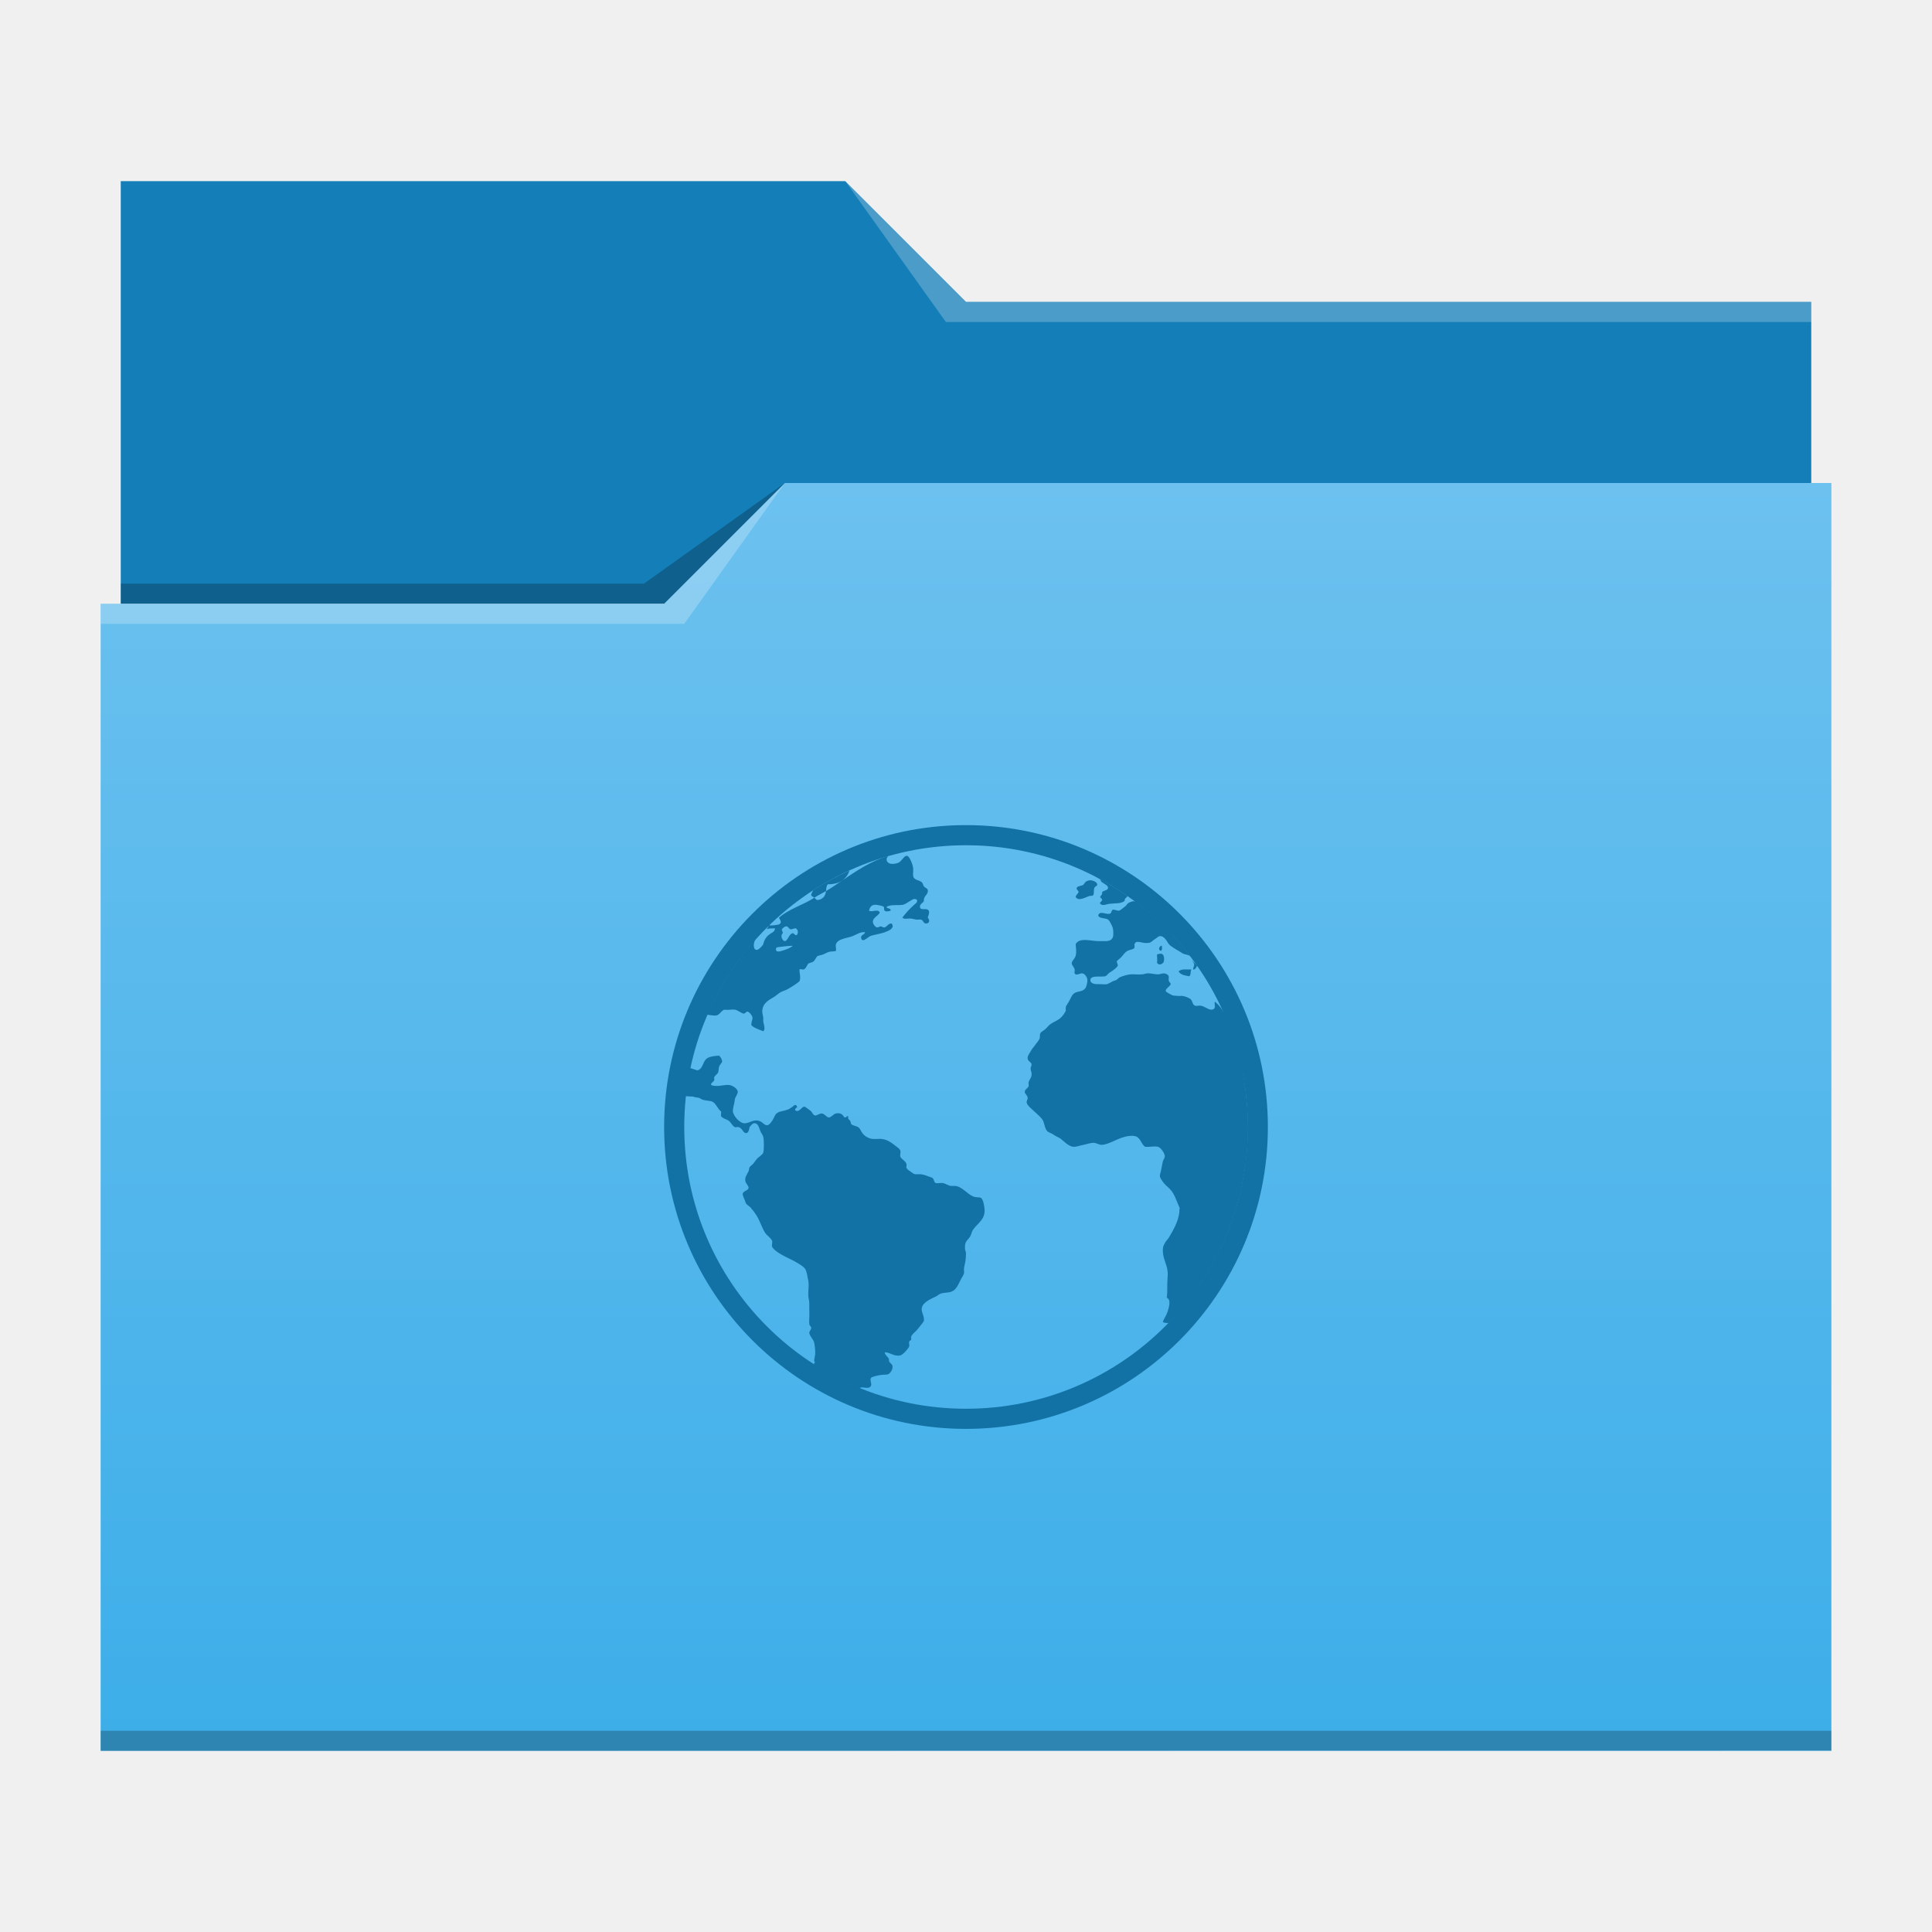
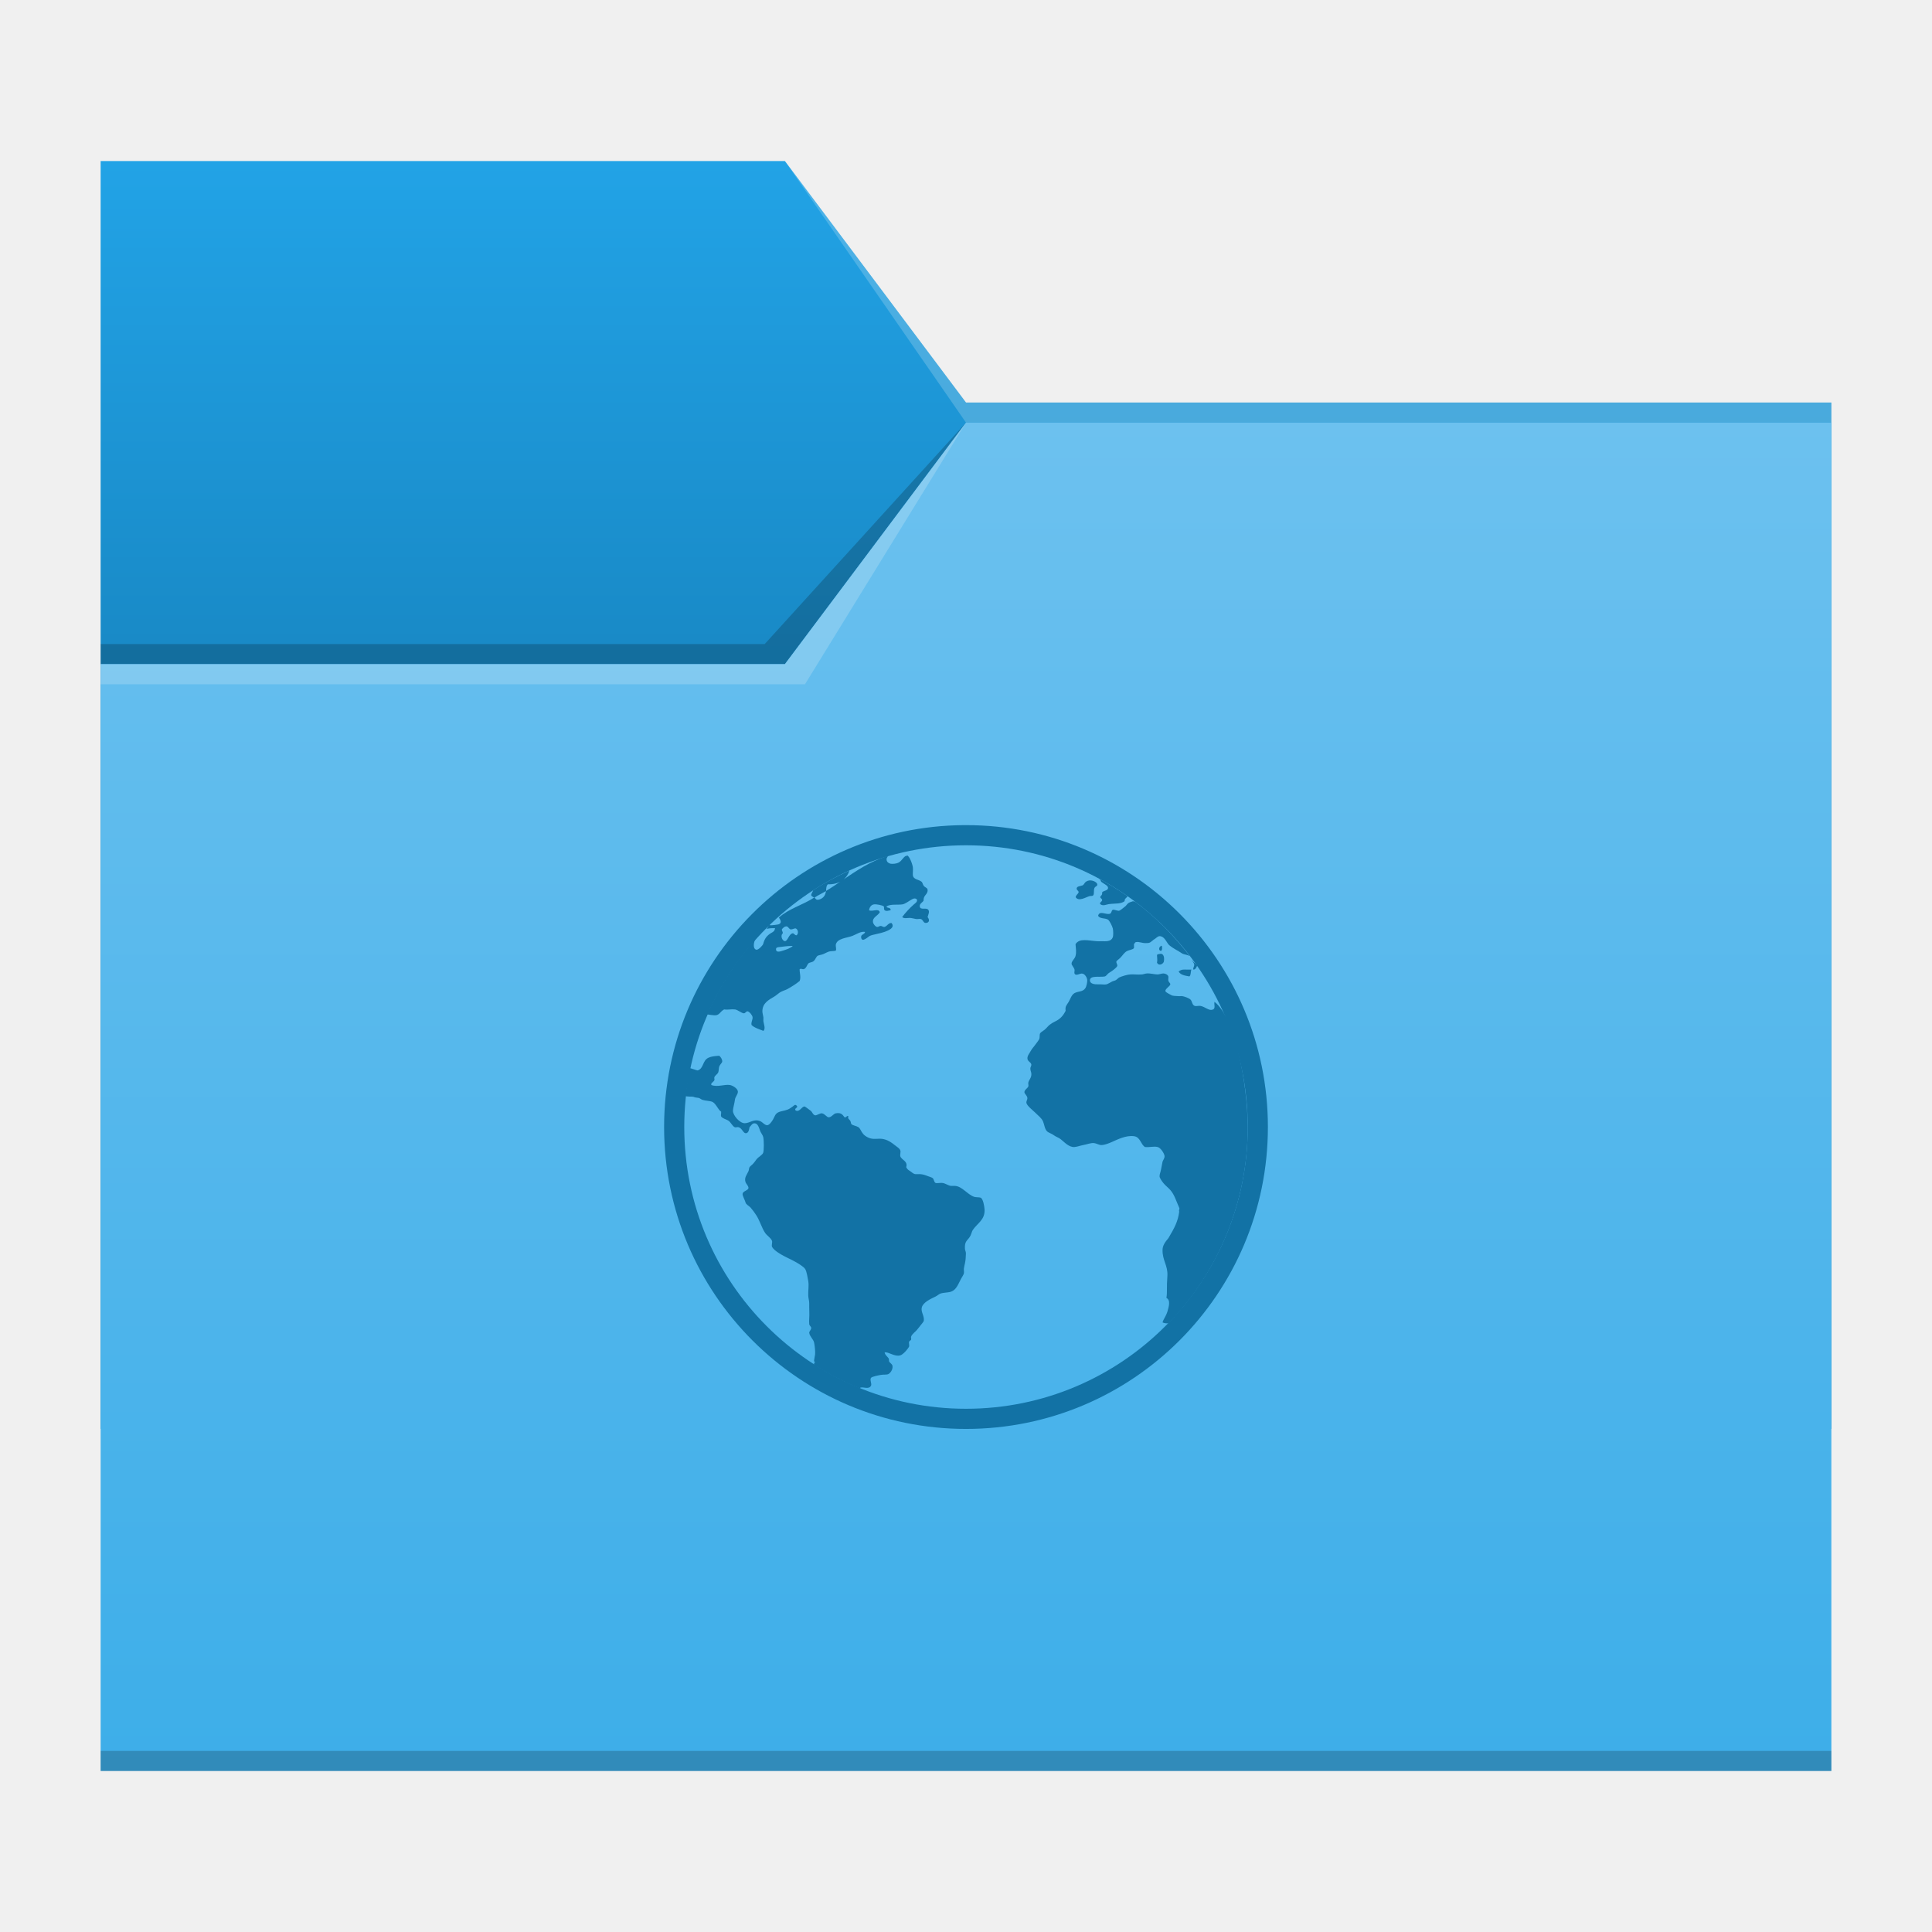
- <svg xmlns="http://www.w3.org/2000/svg" id="svg15" version="1.1" viewBox="0 0 96 96">
-   <defs id="defs5455">
-     <linearGradient id="linearGradient4178" x2="0" y1="541.798" y2="499.784" gradientTransform="matrix(1.5,0,0,1.499512,-576.857,-725.4321)" gradientUnits="userSpaceOnUse">
-       <stop id="stop4174-6-7" stop-color="#3daee9" offset="0" />
-       <stop id="stop4176-6-5" stop-color="#6cc1ef" offset="1" />
+ <svg xmlns="http://www.w3.org/2000/svg" xmlns:xlink="http://www.w3.org/1999/xlink" width="96" height="96" viewBox="0 0 25.4 25.4" version="1.1" id="svg5">
+   <defs id="defs2">
+     <linearGradient id="linearGradient4652">
+       <stop style="stop-color:#147eb8;stop-opacity:1;" offset="0" id="stop4648" />
+       <stop style="stop-color:#22a3e6;stop-opacity:1" offset="1" id="stop4650" />
    </linearGradient>
+     <linearGradient id="linearGradient3734">
+       <stop style="stop-color:#3daee9;stop-opacity:1;" offset="0" id="stop3730" />
+       <stop style="stop-color:#6cc1ef;stop-opacity:1" offset="1" id="stop3732" />
+     </linearGradient>
+     <linearGradient xlink:href="#linearGradient3734" id="linearGradient3736" x1="15.081" y1="23.283" x2="15.081" y2="5.556" gradientUnits="userSpaceOnUse" />
+     <linearGradient xlink:href="#linearGradient4652" id="linearGradient4654" x1="7.144" y1="11.509" x2="7.144" y2="2.117" gradientUnits="userSpaceOnUse" />
  </defs>
-   <g id="layer1" transform="translate(-384.5714,-483.798)">
-     <path id="rect4180" transform="translate(384.5714,483.798)" d="m6 9-1.17e-5 21h84l1.2e-5 -15h-42l-6-6z" fill="#147eb8" stroke-width="1.5" />
-     <path id="rect4113" transform="translate(384.5714,483.798)" d="M 39,24 33,30 H 5 V 87 H 91 V 24 Z" fill="url(#linearGradient4178)" stroke-width="1.5" />
-     <g fill-opacity=".235" stroke-width="1.5">
-       <path id="path4224-1" d="m389.571 513.798v1h29l5-7-6 6z" fill="#fff" fill-rule="evenodd" />
-       <path id="path4228-0" d="m390.571 512.798v1h27l6-6-7 5z" fill-rule="evenodd" />
-       <path id="path4151-2" transform="translate(384.5714,483.798)" d="m5 86v1l86-0.016v-0.984z" />
-       <path id="path4196" transform="translate(384.5714,483.798)" d="M 42,9 47,16 90,16 V 15 H 48 Z" fill="#fff" fill-rule="evenodd" />
-     </g>
-     <path id="path1031" transform="translate(384.5714,483.798)" d="M 47.887,41 A 15,15 0 0 0 33,56 15,15 0 0 0 48,71 15,15 0 0 0 63,56 15,15 0 0 0 48,41 15,15 0 0 0 47.887,41 Z M 48,42 A 14,14 0 0 1 62,56 14,14 0 0 1 48,70 14,14 0 0 1 34,56 14,14 0 0 1 48,42 Z" fill="#1272a5" stroke-width="2.121" />
-     <path id="path989" d="m429.65 526.326c-0.159-0.034-0.248 0.253-0.438 0.341-0.102 0.048-0.285 0.069-0.389 0.049-0.068-0.014-0.186-0.065-0.195-0.195-7e-3 -0.075 0.017-0.102 0.049-0.146 4e-3 -7e-3 1e-3 -0.021 0-0.033-0.843 0.244-1.561 0.738-2.284 1.226-0.257 0.173-0.509 0.35-0.776 0.508-7e-3 0.073-0.029 0.134-0.055 0.198-0.059 0.144-0.245 0.255-0.389 0.243-0.049-3e-3 -0.08-0.07-0.137-0.113-0.568 0.374-1.251 0.543-1.761 0.998 0.079 0.118 0.162 0.262 0 0.332-0.028 0.014-0.37 0.063-0.438 0.049-0.014-1e-3 -0.021-0.018-0.03-0.03-0.066 0.064-0.087 0.16-0.152 0.225 0.074-0.044 0.262-0.054 0.377-0.049 0.04 0 0.034-0.017 0.049 0-0.02 0.15-0.079 0.173-0.195 0.243-0.201 0.122-0.324 0.275-0.389 0.535-0.02 0.076-0.244 0.312-0.341 0.292-0.206-0.044-0.121-0.427-0.039-0.535-1.004 1.114-1.815 2.397-2.412 3.75 0.1 0.024 0.27 0.038 0.359 0.046 0.26 0.02 0.271-0.179 0.487-0.292 0.221 0.031 0.334-0.023 0.535 0 0.136 0.014 0.33 0.186 0.438 0.195 0.091 3e-3 0.11-0.112 0.195-0.097 0.085 0.014 0.229 0.19 0.243 0.292 0.014 0.127-0.086 0.248-0.049 0.389 0.133 0.136 0.394 0.213 0.584 0.292 0.125-0.102 0.02-0.339 0-0.487-3e-3 -0.065 7e-3 -0.135 0-0.195-0.014-0.102-0.049-0.204-0.049-0.292 0-0.405 0.312-0.571 0.584-0.73 0.116-0.068 0.239-0.192 0.341-0.243 0.144-0.071 0.222-0.078 0.341-0.146 0.215-0.122 0.417-0.251 0.584-0.389 0.076-0.184-7e-3 -0.403 0-0.584 0.076-0.048 0.113 7e-3 0.195 0 0.13-0.028 0.17-0.218 0.243-0.292 0.043-0.043 0.192-0.055 0.243-0.097 0.13-0.102 0.13-0.247 0.243-0.292 0.04-0.014 0.132-0.032 0.195-0.049 0.085-0.022 0.205-0.098 0.341-0.146 0.088-0.031 0.307-0.015 0.341-0.049 0.043-0.043-0.011-0.227 0-0.292 0.068-0.32 0.541-0.33 0.827-0.438 0.198-0.076 0.412-0.237 0.633-0.195-0.043 0.153-0.232 0.108-0.195 0.292 0.048 0.258 0.347-0.061 0.438-0.097 0.173-0.074 0.503-0.113 0.73-0.195 0.198-0.071 0.528-0.209 0.341-0.438-0.156-0.011-0.205 0.138-0.341 0.195-0.093 0.014-0.115-0.043-0.195-0.049-0.076-3e-3 -0.118 0.063-0.195 0.049-0.076-0.014-0.183-0.153-0.195-0.243-0.031-0.238 0.244-0.311 0.341-0.487-0.065-0.215-0.354-0.013-0.535-0.097 0.02-0.127 0.093-0.267 0.243-0.292 0.122-0.02 0.413 0.038 0.487 0.097 0.043 0.037-0.016 0.135 0.049 0.195 0.074 0.065 0.196 0.014 0.292 0 0.034-0.161-0.223-0.09-0.195-0.195 0.193-0.125 0.544-0.066 0.779-0.097 0.136-0.02 0.268-0.13 0.389-0.195 0.113-0.065 0.222-0.156 0.341-0.049 0.034 0.116-0.081 0.184-0.146 0.243-0.218 0.192-0.414 0.409-0.584 0.633 0.105 0.102 0.262 0.029 0.438 0.049 0.068 7e-3 0.173 0.037 0.243 0.049 0.085 0.014 0.175-0.014 0.243 0 0.119 0.028 0.124 0.195 0.243 0.195 0.193 0 0.208-0.162 0.097-0.292 0.034-0.133 0.097-0.247 0.049-0.341-0.088-0.176-0.421 0.029-0.438-0.195-0.011-0.142 0.144-0.184 0.195-0.292-0.022-0.272 0.223-0.289 0.195-0.535-0.014-0.102-0.124-0.099-0.195-0.195-0.037-0.051-0.055-0.158-0.097-0.195-0.147-0.125-0.421-0.103-0.438-0.341-7e-3 -0.142 0.02-0.236 0-0.389-0.02-0.144-0.167-0.556-0.292-0.584zm-4.614 2.077c0.187-0.123 0.388-0.214 0.581-0.329 0.013-0.124 9e-3 -0.259 0.091-0.338 0.266 6e-3 0.501-0.053 0.684-0.17 0.184-0.117 0.317-0.29 0.386-0.511-0.627 0.285-1.228 0.603-1.801 0.973-0.019 0.07-0.097 0.162-0.097 0.243 0 0.053 0.089 0.082 0.155 0.131zm14.016-1.025c0.021 0.011 0.043 0.022 0.064 0.033-7e-3 -4e-3 -0.016-0.011-0.024-0.015-0.013-6e-3 -0.027-0.011-0.04-0.018zm0.064 0.033c0.041 0.026 0.079 0.059 0.122 0.082 0.039 0.052 0.028 0.108 0.097 0.146 0.051 0.028 0.098 0.072 0.146 0.097 0.082 0.045 0.163 0.115 0.146 0.195-0.022 0.116-0.213 0.11-0.292 0.195 0.011 0.164-0.055 0.133-0.097 0.243 0.025 0.071 0.086 0.061 0.097 0.146-0.014 0.091-0.131 0.101-0.097 0.195 0.153 0.119 0.294 0.02 0.438 0 0.317-0.04 0.583 6e-3 0.779-0.146-0.021-0.121 0.095-0.156 0.146-0.243-0.475-0.334-0.971-0.637-1.484-0.909zm-0.414 0.131c-0.052 9e-3 -0.1 0.022-0.146 0.049-0.108 0.065-0.113 0.164-0.195 0.195-0.116 0.043-0.275 0.042-0.292 0.146-0.014 0.088 0.1 0.115 0.097 0.195-0.043 0.105-0.123 0.116-0.146 0.243 0.144 0.235 0.503 3e-3 0.681-0.049 0.079-0.023 0.152 0.013 0.195-0.049 0.048-0.076 0.013-0.233 0.049-0.341 0.04-0.119 0.16-0.09 0.146-0.195-0.011-0.105-0.214-0.212-0.389-0.195zm2.157 1.037c-0.066 0.025-0.164 0.053-0.21 0.082-0.079 0.054-0.104 0.135-0.195 0.195-0.065 0.045-0.224 0.195-0.292 0.195-0.082 0-0.233-0.068-0.292-0.049-0.085 0.025-0.05 0.161-0.146 0.195-0.187 0.068-0.519-0.183-0.584 0.097 0.079 0.161 0.345 0.107 0.487 0.195 0.088 0.057 0.221 0.342 0.243 0.438 0.022 0.079 0.034 0.353 0 0.438-0.088 0.226-0.324 0.2-0.584 0.195-0.071 0-0.13 6e-3 -0.195 0-0.439-0.028-0.872-0.168-1.071 0.146 0.014 0.241 0.054 0.375 0 0.584-0.04 0.153-0.203 0.256-0.195 0.389 3e-3 0.068 0.129 0.199 0.146 0.292 0.011 0.051-0.023 0.15 0 0.195 0.074 0.139 0.259-0.022 0.389 0 0.125 0.02 0.243 0.202 0.243 0.341 0 0.099-0.035 0.293-0.097 0.389-0.125 0.187-0.357 0.141-0.535 0.243-0.147 0.085-0.204 0.291-0.292 0.438-0.093 0.159-0.183 0.212-0.146 0.438-0.127 0.252-0.272 0.414-0.535 0.535-0.076 0.034-0.173 0.095-0.243 0.146-0.057 0.04-0.115 0.104-0.195 0.195-0.099 0.11-0.238 0.158-0.292 0.243-0.04 0.065-6e-3 0.204-0.049 0.292-0.062 0.119-0.164 0.222-0.243 0.341-0.037 0.057-0.107 0.121-0.146 0.195-0.091 0.164-0.212 0.294-0.195 0.438 0.014 0.139 0.186 0.17 0.195 0.292 7e-3 0.068-0.051 0.121-0.049 0.195 3e-3 0.108 0.04 0.158 0.049 0.243 0.02 0.209-0.107 0.294-0.146 0.438-0.02 0.068 0.017 0.141 0 0.195-0.034 0.105-0.192 0.167-0.195 0.292-3e-3 0.088 0.138 0.168 0.146 0.292 6e-3 0.085-0.066 0.164-0.049 0.243 0.031 0.153 0.319 0.368 0.438 0.487 0.161 0.161 0.319 0.268 0.389 0.438 0.059 0.144 0.084 0.379 0.195 0.487 0.082 0.079 0.236 0.113 0.341 0.195 0.099 0.076 0.236 0.113 0.341 0.195 0.173 0.136 0.407 0.409 0.681 0.389 0.144-0.011 0.277-0.069 0.438-0.097 0.167-0.028 0.365-0.114 0.535-0.097 0.13 0.014 0.253 0.106 0.389 0.097 0.142-7e-3 0.325-0.075 0.487-0.146 0.28-0.122 0.712-0.351 1.119-0.292 0.311 0.045 0.317 0.397 0.535 0.535 0.249 0.023 0.434-0.048 0.633 0 0.15 0.037 0.327 0.319 0.341 0.438 0.014 0.122-0.08 0.216-0.097 0.292-0.04 0.164-0.069 0.382-0.097 0.487-0.022 0.082-0.051 0.161-0.049 0.243 0 0.074 0.118 0.244 0.195 0.341 0.093 0.119 0.227 0.21 0.341 0.341 0.207 0.238 0.294 0.562 0.438 0.876 0.037 0.079-0.034 0.096 0 0.195-0.062 0.476-0.224 0.788-0.535 1.314-0.147 0.17-0.295 0.372-0.292 0.584-0.011 0.51 0.266 0.773 0.243 1.265-0.051 0.662 3e-3 0.766-0.049 1.119 0.224 0.113 0.114 0.446 0.049 0.681-0.096 0.28-0.19 0.349-0.243 0.535 0.105 0.045 0.197 0.051 0.307 0.043 2.519-2.612 3.926-6.099 3.927-9.727-5.3e-4 -2.199-0.658-5.498-1.649-6.239-8.8e-4 4e-3 -4e-3 4e-3 -6e-3 9e-3 -0.028 0.159 0.092 0.361-0.146 0.389-0.15 0.02-0.329-0.15-0.535-0.195-0.085-0.02-0.224 0.023-0.292 0-0.156-0.054-0.11-0.247-0.243-0.341-0.076-0.054-0.268-0.132-0.389-0.146-0.076-7e-3 -0.115 0.011-0.195 0-0.096-0.011-0.261-5.4e-4 -0.341-0.049-0.076-0.048-0.272-0.13-0.292-0.195-0.031-0.105 0.238-0.253 0.243-0.341 6e-3 -0.068-0.083-0.093-0.097-0.195-0.011-0.062 0.014-0.155 0-0.195-0.02-0.074-0.127-0.143-0.243-0.146-0.102 0-0.204 0.049-0.292 0.049-0.125 3e-3 -0.38-0.063-0.535-0.049-0.093 7e-3 -0.156 0.043-0.243 0.049-0.246 0.02-0.391-0.014-0.584 0-0.139 7e-3 -0.405 0.087-0.535 0.146-0.065 0.031-0.11 0.104-0.195 0.146-0.039 0.02-0.095 0.026-0.146 0.049-0.079 0.037-0.216 0.126-0.292 0.146-0.11 0.028-0.237-7e-3 -0.438 0-0.144 7e-3 -0.387-0.022-0.389-0.195-3e-3 -0.263 0.481-0.15 0.73-0.195 0.093-0.02 0.13-0.13 0.243-0.195 0.054-0.031 0.095-0.063 0.146-0.097 0.085-0.059 0.229-0.175 0.243-0.243 0.011-0.062-0.057-0.149-0.049-0.195 0.011-0.059 0.118-0.118 0.195-0.195 0.119-0.119 0.193-0.264 0.341-0.341 0.099-0.054 0.295-0.067 0.341-0.146 0.011-0.091-3e-3 -0.113 0-0.195 0.062-0.057 0.046-0.086 0.097-0.097 0.153-0.034 0.308 0.057 0.487 0.049 0.076-3e-3 0.161 6e-3 0.243-0.049 0.068-0.045 0.127-0.112 0.195-0.146 0.074-0.04 0.153-0.14 0.243-0.146 0.224-0.014 0.336 0.253 0.438 0.389 0.085 0.11 0.348 0.264 0.487 0.341 0.079 0.043 0.156 0.107 0.243 0.146 0.062 0.028 0.26 0.06 0.341 0.109-0.794-1.031-1.679-1.936-2.726-2.709zm-17.195 1.25c0.068 3e-3 0.115 0.14 0.195 0.146 0.076 6e-3 0.198-0.063 0.243-0.049 0.119 0.031 0.162 0.253 0.049 0.341-0.093 0.011-0.127-0.111-0.195-0.097-0.193 0.034-0.245 0.401-0.389 0.389-0.136-0.014-0.236-0.29-0.097-0.389 3e-3 -0.085-0.054-0.11-0.049-0.195 0.043-0.054 0.13-0.154 0.243-0.146zm0.146 0.973c0.048 0 0.095-0.02 0.146 0-0.13 0.11-0.309 0.173-0.535 0.243-0.108 0.034-0.272 0.07-0.292-0.049-0.023-0.147 0.098-0.132 0.195-0.146 0.125-0.014 0.342-0.046 0.487-0.049zm18.445 0c-0.093 0.031-0.139 0.218 0 0.243 0.065-0.04 0.066-0.124 0.049-0.243-0.037-0.039-0.02-0.011-0.049 0zm-0.049 0.389c-0.045 0.014-0.098-3e-3 -0.146 0.049 3e-3 0.159 0.031 0.251 0 0.389 0.091 0.175 0.295 0.07 0.341-0.049 0.054-0.294-0.059-0.426-0.195-0.389zm1.573 0.307c0.057 0.081 0.128 0.167 0.131 0.228 3e-3 0.091-0.063 0.158-0.049 0.243 0.098 0.016 0.149-0.084 0.195-0.195-0.075-0.108-0.199-0.171-0.277-0.277zm-0.356 0.471c-0.125-6e-3 -0.218 0.038-0.292 0.097 0.105 0.17 0.3 0.201 0.535 0.243 0.085-0.062 0.058-0.233 0.097-0.341-0.102 0-0.167 6e-3 -0.292 0zm-23.117 4.283c-0.235 0.014-0.399 0.036-0.535 0.097-0.306 0.139-0.227 0.536-0.535 0.633-0.031 9e-3 -0.36-0.125-0.399-0.114-0.079 0.38-0.163 0.991-0.21 1.379 0.05 0.051 0.356 0.02 0.415 0.049 0.071 0.037 0.153 0.029 0.243 0.049 0.074 0.014 0.124 0.075 0.195 0.097 0.15 0.051 0.368 0.044 0.487 0.097 0.181 0.079 0.282 0.396 0.438 0.487 7e-3 0.091-0.028 0.175 0 0.243 0.074 0.099 0.222 0.13 0.341 0.195 0.144 0.079 0.205 0.278 0.341 0.341 0.048 0.02 0.121-0.023 0.195 0 0.187 0.057 0.228 0.34 0.389 0.292 0.105-0.031 0.129-0.19 0.146-0.292 0.071-0.076 0.133-0.195 0.243-0.195 0.176-3e-3 0.227 0.217 0.292 0.389 0.037 0.096 0.121 0.19 0.146 0.292 0.043 0.175 0.037 0.674 0 0.779-0.045 0.13-0.233 0.199-0.341 0.341-0.051 0.068-0.107 0.149-0.146 0.195-0.068 0.085-0.144 0.118-0.195 0.195-0.028 0.043-0.023 0.135-0.049 0.195-0.085 0.181-0.217 0.317-0.146 0.535 0.028 0.088 0.146 0.187 0.146 0.292 0 0.125-0.272 0.156-0.292 0.292-0.014 0.099 0.115 0.305 0.146 0.438 0.023 0.099 0.184 0.178 0.243 0.243 0.099 0.11 0.201 0.248 0.292 0.389 0.178 0.275 0.263 0.607 0.438 0.876 0.093 0.139 0.278 0.242 0.341 0.389 0.031 0.074-0.028 0.224 0 0.292 0.102 0.229 0.598 0.471 0.827 0.584 0.108 0.054 0.193 0.089 0.292 0.146 0.15 0.085 0.459 0.256 0.535 0.389 0.068 0.119 0.112 0.394 0.146 0.584 0.043 0.249-0.011 0.461 0 0.73 7e-3 0.147 0.049 0.242 0.049 0.389 0 0.051 3e-3 0.144 0 0.195-3e-3 0.175 0.014 0.357 0 0.535-7e-3 0.096-6e-3 0.21 0 0.292 7e-3 0.088 0.092 0.118 0.097 0.195 6e-3 0.082-0.106 0.178-0.097 0.243 0.02 0.178 0.209 0.322 0.243 0.487 0.028 0.13 0.066 0.428 0.049 0.584-0.011 0.082-0.037 0.201-0.049 0.292-1e-3 0.019-6.1e-4 0.034 0 0.052 1e-3 0.025 0.046 0.02 0.046 0.046 0 0.025-0.043 0.021-0.046 0.046 2.2e-4 0.017 3e-3 0.034 0 0.052-9e-3 -6e-3 -0.018-0.018-0.027-0.024-7.4e-4 4e-3 -7e-3 4e-3 -9e-3 9e-3 0.03 0.02 0.052 0.06 0.082 0.079 0.705 0.446 1.455 0.831 2.242 1.15-3e-3 -6e-3 4e-3 -0.044 0-0.046 0.147-0.062 0.428 0.109 0.535-0.097 0.054-0.099-0.071-0.29 0-0.389 0.051-0.068 0.382-0.129 0.487-0.146 0.15-0.025 0.304 4e-3 0.389-0.049 0.093-0.059 0.212-0.214 0.195-0.389-7e-3 -0.082-0.081-0.121-0.146-0.195-0.054-0.062-0.013-0.138-0.049-0.195-0.068-0.099-0.166-0.147-0.195-0.292 0.204-0.04 0.484 0.228 0.779 0.146 0.139-0.04 0.373-0.308 0.438-0.438 0.02-0.04-0.023-0.195 0-0.243 0.025-0.054 0.089-0.069 0.097-0.097 0.02-0.076-0.017-0.098 0-0.146 0.051-0.144 0.207-0.236 0.292-0.341 0.065-0.079 0.135-0.161 0.195-0.243 0.068-0.088 0.101-0.118 0.146-0.195 0.043-0.258-0.16-0.455-0.097-0.681 0.068-0.255 0.435-0.419 0.681-0.535 0.085-0.04 0.173-0.121 0.243-0.146 0.17-0.059 0.377-0.041 0.535-0.097 0.266-0.096 0.356-0.389 0.487-0.633 0.062-0.113 0.135-0.21 0.146-0.292 0.011-0.074-0.014-0.158 0-0.243 0.014-0.085 0.026-0.15 0.049-0.243 0.031-0.122 0.049-0.351 0.049-0.487 0-0.113-0.046-0.141-0.049-0.243-0.02-0.368 0.107-0.383 0.243-0.584 0.068-0.099 0.098-0.27 0.146-0.341 0.229-0.34 0.612-0.507 0.584-1.022-0.011-0.17-0.07-0.53-0.195-0.584-0.071-0.031-0.236-9e-3 -0.341-0.049-0.334-0.125-0.576-0.507-0.925-0.535-0.074-3e-3 -0.113 3e-3 -0.195 0-0.136-3e-3 -0.285-0.129-0.438-0.146-0.096-0.011-0.284 0.028-0.341 0-0.088-0.043-0.075-0.195-0.146-0.243-0.057-0.04-0.156-0.066-0.243-0.097-0.139-0.054-0.228-0.086-0.389-0.097-0.051-3e-3 -0.187 7e-3 -0.243 0-0.088-0.014-0.161-0.095-0.243-0.146-0.102-0.062-0.152-0.107-0.195-0.195 0.093-0.306-0.23-0.357-0.292-0.535-0.028-0.082 0.028-0.218 0-0.292-0.037-0.105-0.127-0.156-0.243-0.243-0.204-0.159-0.39-0.304-0.681-0.341-0.13-0.014-0.282 0.011-0.438 0-0.164-0.011-0.362-0.102-0.487-0.243-0.119-0.139-0.138-0.276-0.243-0.341-0.099-0.062-0.273-0.081-0.341-0.146-0.031-0.028-0.02-0.081-0.049-0.146-0.051-0.102-0.16-0.119-0.097-0.243-0.113-0.057-0.073 0.071-0.195 0.049-0.11-0.156-0.189-0.243-0.438-0.195-0.113 0.023-0.208 0.192-0.341 0.195-0.11 3e-3 -0.196-0.175-0.341-0.195-0.11-0.014-0.264 0.114-0.341 0.097-0.122-0.022-0.133-0.17-0.243-0.243-0.082-0.054-0.247-0.197-0.292-0.195-0.142 3e-3 -0.243 0.299-0.438 0.195-0.096-0.122 0.162-0.13 0.049-0.243-0.085-0.085-0.127 3e-3 -0.195 0.049-0.079 0.054-0.156 0.115-0.243 0.146-0.195 0.074-0.334 0.067-0.487 0.146-0.142 0.074-0.161 0.196-0.243 0.341-0.065 0.119-0.193 0.286-0.292 0.292-0.119 7e-3 -0.233-0.149-0.341-0.195-0.326-0.142-0.51 0.095-0.779 0.097-0.249 3e-3 -0.595-0.398-0.584-0.633 7e-3 -0.144 0.08-0.357 0.097-0.535 0.014-0.142 0.143-0.259 0.146-0.389 3e-3 -0.173-0.276-0.321-0.389-0.341-0.266-0.048-0.622 0.119-0.925 0-0.057-0.096 0.112-0.15 0.146-0.243 0.02-0.054-0.02-0.087 0-0.146 0.034-0.091 0.152-0.147 0.195-0.243 0.031-0.074 0.018-0.201 0.049-0.292 0.037-0.102 0.137-0.17 0.146-0.243 0.011-0.096-0.07-0.23-0.146-0.292z" color="#000000" fill="#1272a5" stroke-width="1.557" />
-   </g>
+   <path id="rect846-3" style="fill:url(#linearGradient4654);stroke-width:0.3;fill-opacity:1" d="m 1.323,2.117 8.996,-7e-7 2.381,3.175 11.377,7e-7 V 18.785 H 1.323 Z" />
+   <path id="rect956" style="opacity:0.2;fill:#f9f9f9;stroke-width:0.458" d="m 10.319,2.117 2.381,3.175 11.377,7e-7 V 5.556 H 12.7 Z" />
+   <path id="rect956-3" style="opacity:0.2;stroke-width:0.458" d="M 10.054,8.467 12.7,5.556 10.319,8.731 H 1.323 V 8.467 Z" />
+   <path id="rect846" style="fill:url(#linearGradient3736);stroke-width:0.309;fill-opacity:1" d="M 1.323,8.731 H 10.319 L 12.7,5.556 H 24.077 V 23.283 H 1.323 Z" />
+   <path id="rect956-3-6" style="opacity:0.2;fill:#f9f9f9;stroke-width:0.458" d="M 10.319,8.731 12.7,5.556 10.583,8.996 H 1.323 v -0.265 z" />
+   <path id="rect956-3-7" style="opacity:0.2;stroke-width:0.458" d="m 24.077,23.019 v 0.265 H 1.323 v -0.265 z" />
+   <path id="path1031" d="m 12.67,10.848 a 3.969,3.969 0 0 0 -3.939,3.969 3.969,3.969 0 0 0 3.969,3.969 3.969,3.969 0 0 0 3.969,-3.969 3.969,3.969 0 0 0 -3.969,-3.969 3.969,3.969 0 0 0 -0.03,0 z m 0.03,0.265 a 3.704,3.704 0 0 1 3.704,3.704 3.704,3.704 0 0 1 -3.704,3.704 3.704,3.704 0 0 1 -3.704,-3.704 3.704,3.704 0 0 1 3.704,-3.704 z" style="fill:#1272a5;stroke-width:0.412" />
+   <path id="path989" d="m 11.927,11.252 c -0.042,-0.009 -0.066,0.067 -0.116,0.09 -0.027,0.013 -0.075,0.018 -0.103,0.013 -0.018,-0.004 -0.049,-0.017 -0.052,-0.052 -0.002,-0.02 0.005,-0.027 0.013,-0.039 0.001,-0.002 2.64e-4,-0.006 0,-0.009 -0.223,0.064 -0.413,0.195 -0.604,0.324 -0.068,0.046 -0.135,0.093 -0.205,0.134 -0.002,0.019 -0.008,0.035 -0.015,0.052 -0.016,0.038 -0.065,0.067 -0.103,0.064 -0.013,-7.94e-4 -0.021,-0.018 -0.036,-0.03 -0.15,0.099 -0.331,0.144 -0.466,0.264 0.021,0.031 0.043,0.069 0,0.088 -0.007,0.004 -0.098,0.017 -0.116,0.013 -0.004,-2.65e-4 -0.006,-0.005 -0.008,-0.008 -0.018,0.017 -0.023,0.042 -0.04,0.06 0.02,-0.012 0.069,-0.014 0.1,-0.013 0.011,0 0.009,-0.004 0.013,0 -0.005,0.04 -0.021,0.046 -0.052,0.064 -0.053,0.032 -0.086,0.073 -0.103,0.142 -0.005,0.02 -0.065,0.083 -0.09,0.077 -0.054,-0.012 -0.032,-0.113 -0.01,-0.142 -0.266,0.295 -0.48,0.634 -0.638,0.992 0.027,0.006 0.071,0.01 0.095,0.012 0.069,0.005 0.072,-0.047 0.129,-0.077 0.058,0.008 0.088,-0.006 0.142,0 0.036,0.004 0.087,0.049 0.116,0.051 0.024,7.94e-4 0.029,-0.029 0.052,-0.026 0.022,0.004 0.061,0.05 0.064,0.077 0.004,0.034 -0.023,0.066 -0.013,0.103 0.035,0.036 0.104,0.056 0.155,0.077 0.033,-0.027 0.005,-0.09 0,-0.129 -7.94e-4,-0.017 0.002,-0.036 0,-0.051 -0.004,-0.027 -0.013,-0.054 -0.013,-0.077 0,-0.107 0.083,-0.151 0.155,-0.193 0.031,-0.018 0.063,-0.051 0.09,-0.064 0.038,-0.019 0.059,-0.021 0.09,-0.039 0.057,-0.032 0.11,-0.066 0.155,-0.103 0.02,-0.049 -0.002,-0.107 0,-0.155 0.02,-0.013 0.03,0.002 0.052,0 0.034,-0.007 0.045,-0.058 0.064,-0.077 0.011,-0.011 0.051,-0.015 0.064,-0.026 0.034,-0.027 0.034,-0.065 0.064,-0.077 0.011,-0.004 0.035,-0.008 0.051,-0.013 0.023,-0.006 0.054,-0.026 0.09,-0.039 0.023,-0.008 0.081,-0.004 0.09,-0.013 0.011,-0.011 -0.003,-0.06 0,-0.077 0.018,-0.085 0.143,-0.087 0.219,-0.116 0.052,-0.02 0.109,-0.063 0.167,-0.052 -0.011,0.04 -0.061,0.029 -0.052,0.077 0.013,0.068 0.092,-0.016 0.116,-0.026 0.046,-0.019 0.133,-0.03 0.193,-0.052 0.052,-0.019 0.14,-0.055 0.09,-0.116 -0.041,-0.003 -0.054,0.037 -0.09,0.051 -0.025,0.004 -0.031,-0.011 -0.051,-0.013 -0.02,-7.94e-4 -0.031,0.017 -0.052,0.013 -0.02,-0.004 -0.049,-0.04 -0.051,-0.064 -0.008,-0.063 0.065,-0.082 0.09,-0.129 -0.017,-0.057 -0.094,-0.003 -0.142,-0.026 0.005,-0.034 0.025,-0.071 0.064,-0.077 0.032,-0.005 0.109,0.01 0.129,0.026 0.011,0.01 -0.004,0.036 0.013,0.051 0.02,0.017 0.052,0.004 0.077,0 0.009,-0.043 -0.059,-0.024 -0.052,-0.051 0.051,-0.033 0.144,-0.017 0.206,-0.026 0.036,-0.005 0.071,-0.034 0.103,-0.052 0.03,-0.017 0.059,-0.041 0.09,-0.013 0.009,0.031 -0.021,0.049 -0.039,0.064 -0.058,0.051 -0.11,0.108 -0.155,0.167 0.028,0.027 0.069,0.008 0.116,0.013 0.018,0.002 0.046,0.01 0.064,0.013 0.022,0.004 0.046,-0.004 0.064,0 0.031,0.007 0.033,0.052 0.064,0.052 0.051,0 0.055,-0.043 0.026,-0.077 0.009,-0.035 0.026,-0.065 0.013,-0.09 -0.023,-0.046 -0.111,0.008 -0.116,-0.052 -0.003,-0.037 0.038,-0.049 0.051,-0.077 -0.006,-0.072 0.059,-0.076 0.052,-0.142 -0.004,-0.027 -0.033,-0.026 -0.052,-0.052 -0.01,-0.013 -0.015,-0.042 -0.026,-0.051 -0.039,-0.033 -0.111,-0.027 -0.116,-0.09 -0.002,-0.037 0.005,-0.063 0,-0.103 -0.005,-0.038 -0.044,-0.147 -0.077,-0.155 z m -1.221,0.55 c 0.05,-0.033 0.103,-0.057 0.154,-0.087 0.003,-0.033 0.002,-0.069 0.024,-0.089 0.07,0.002 0.132,-0.014 0.181,-0.045 0.049,-0.031 0.084,-0.077 0.102,-0.135 -0.166,0.075 -0.325,0.159 -0.476,0.258 -0.005,0.019 -0.026,0.043 -0.026,0.064 0,0.014 0.024,0.022 0.041,0.035 z m 3.708,-0.271 c 0.006,0.003 0.011,0.006 0.017,0.009 -0.002,-0.001 -0.004,-0.003 -0.006,-0.004 -0.003,-0.002 -0.007,-0.003 -0.01,-0.005 z m 0.017,0.009 c 0.011,0.007 0.021,0.016 0.032,0.022 0.01,0.014 0.007,0.029 0.026,0.039 0.013,0.007 0.026,0.019 0.039,0.026 0.022,0.012 0.043,0.03 0.039,0.052 -0.006,0.031 -0.056,0.029 -0.077,0.052 0.003,0.043 -0.015,0.035 -0.026,0.064 0.007,0.019 0.023,0.016 0.026,0.039 -0.004,0.024 -0.035,0.027 -0.026,0.052 0.04,0.031 0.078,0.005 0.116,0 0.084,-0.011 0.154,0.002 0.206,-0.039 -0.005,-0.032 0.025,-0.041 0.039,-0.064 -0.126,-0.088 -0.257,-0.169 -0.393,-0.241 z m -0.109,0.035 c -0.014,0.002 -0.027,0.006 -0.039,0.013 -0.028,0.017 -0.03,0.043 -0.051,0.052 -0.031,0.011 -0.073,0.011 -0.077,0.039 -0.004,0.023 0.027,0.031 0.026,0.052 -0.011,0.028 -0.033,0.031 -0.039,0.064 0.038,0.062 0.133,7.94e-4 0.18,-0.013 0.021,-0.006 0.04,0.003 0.052,-0.013 0.013,-0.02 0.003,-0.062 0.013,-0.09 0.011,-0.031 0.042,-0.024 0.039,-0.052 -0.003,-0.028 -0.057,-0.056 -0.103,-0.052 z m 0.571,0.274 c -0.017,0.006 -0.043,0.014 -0.056,0.022 -0.021,0.014 -0.028,0.036 -0.052,0.052 -0.017,0.012 -0.059,0.051 -0.077,0.051 -0.022,0 -0.062,-0.018 -0.077,-0.013 -0.022,0.007 -0.013,0.043 -0.039,0.052 -0.049,0.018 -0.137,-0.048 -0.155,0.026 0.021,0.043 0.091,0.028 0.129,0.051 0.023,0.015 0.058,0.09 0.064,0.116 0.006,0.021 0.009,0.093 0,0.116 -0.023,0.06 -0.086,0.053 -0.155,0.052 -0.019,0 -0.034,0.002 -0.052,0 -0.116,-0.007 -0.231,-0.044 -0.283,0.039 0.004,0.064 0.014,0.099 0,0.155 -0.01,0.04 -0.054,0.068 -0.052,0.103 7.94e-4,0.018 0.034,0.053 0.039,0.077 0.003,0.013 -0.006,0.04 0,0.052 0.02,0.037 0.069,-0.006 0.103,0 0.033,0.005 0.064,0.053 0.064,0.09 0,0.026 -0.009,0.078 -0.026,0.103 -0.033,0.049 -0.094,0.037 -0.142,0.064 -0.039,0.022 -0.054,0.077 -0.077,0.116 -0.025,0.042 -0.048,0.056 -0.039,0.116 -0.034,0.067 -0.072,0.109 -0.142,0.142 -0.02,0.009 -0.046,0.025 -0.064,0.039 -0.015,0.01 -0.03,0.028 -0.052,0.051 -0.026,0.029 -0.063,0.042 -0.077,0.064 -0.011,0.017 -0.002,0.054 -0.013,0.077 -0.016,0.031 -0.043,0.059 -0.064,0.09 -0.01,0.015 -0.028,0.032 -0.039,0.052 -0.024,0.043 -0.056,0.078 -0.051,0.116 0.004,0.037 0.049,0.045 0.051,0.077 0.002,0.018 -0.014,0.032 -0.013,0.052 7.94e-4,0.028 0.011,0.042 0.013,0.064 0.005,0.055 -0.028,0.078 -0.039,0.116 -0.005,0.018 0.004,0.037 0,0.052 -0.009,0.028 -0.051,0.044 -0.052,0.077 -7.93e-4,0.023 0.036,0.044 0.039,0.077 0.002,0.022 -0.017,0.043 -0.013,0.064 0.008,0.04 0.084,0.097 0.116,0.129 0.043,0.043 0.084,0.071 0.103,0.116 0.016,0.038 0.022,0.1 0.052,0.129 0.022,0.021 0.062,0.03 0.09,0.052 0.026,0.02 0.062,0.03 0.09,0.052 0.046,0.036 0.108,0.108 0.18,0.103 0.038,-0.003 0.073,-0.018 0.116,-0.026 0.044,-0.007 0.097,-0.03 0.142,-0.026 0.034,0.004 0.067,0.028 0.103,0.026 0.037,-0.002 0.086,-0.02 0.129,-0.039 0.074,-0.032 0.188,-0.093 0.296,-0.077 0.082,0.012 0.084,0.105 0.142,0.142 0.066,0.006 0.115,-0.013 0.167,0 0.04,0.01 0.086,0.084 0.09,0.116 0.004,0.032 -0.021,0.057 -0.026,0.077 -0.01,0.043 -0.018,0.101 -0.026,0.129 -0.006,0.022 -0.014,0.043 -0.013,0.064 0,0.02 0.031,0.065 0.052,0.09 0.025,0.031 0.06,0.056 0.09,0.09 0.055,0.063 0.078,0.149 0.116,0.232 0.01,0.021 -0.009,0.025 0,0.052 -0.016,0.126 -0.059,0.208 -0.142,0.348 -0.039,0.045 -0.078,0.098 -0.077,0.155 -0.003,0.135 0.07,0.204 0.064,0.335 -0.013,0.175 7.94e-4,0.203 -0.013,0.296 0.059,0.03 0.03,0.118 0.013,0.18 -0.025,0.074 -0.05,0.092 -0.064,0.142 0.028,0.012 0.052,0.013 0.081,0.011 0.666,-0.691 1.039,-1.614 1.039,-2.574 -1.4e-4,-0.582 -0.174,-1.455 -0.436,-1.651 -2.33e-4,0.001 -0.001,0.001 -0.002,0.002 -0.007,0.042 0.024,0.096 -0.039,0.103 -0.04,0.005 -0.087,-0.04 -0.142,-0.052 -0.022,-0.005 -0.059,0.006 -0.077,0 -0.041,-0.014 -0.029,-0.065 -0.064,-0.09 -0.02,-0.014 -0.071,-0.035 -0.103,-0.039 -0.02,-0.002 -0.031,0.003 -0.052,0 -0.025,-0.003 -0.069,-1.43e-4 -0.09,-0.013 -0.02,-0.013 -0.072,-0.034 -0.077,-0.052 -0.008,-0.028 0.063,-0.067 0.064,-0.09 0.002,-0.018 -0.022,-0.025 -0.026,-0.052 -0.003,-0.016 0.004,-0.041 0,-0.052 -0.005,-0.02 -0.034,-0.038 -0.064,-0.039 -0.027,0 -0.054,0.013 -0.077,0.013 -0.033,7.94e-4 -0.1,-0.017 -0.142,-0.013 -0.025,0.002 -0.041,0.011 -0.064,0.013 -0.065,0.005 -0.104,-0.004 -0.155,0 -0.037,0.002 -0.107,0.023 -0.142,0.039 -0.017,0.008 -0.029,0.027 -0.052,0.039 -0.01,0.005 -0.025,0.007 -0.039,0.013 -0.021,0.01 -0.057,0.033 -0.077,0.039 -0.029,0.007 -0.063,-0.002 -0.116,0 -0.038,0.002 -0.102,-0.006 -0.103,-0.051 -7.94e-4,-0.07 0.127,-0.04 0.193,-0.052 0.025,-0.005 0.034,-0.034 0.064,-0.051 0.014,-0.008 0.025,-0.017 0.039,-0.026 0.022,-0.016 0.061,-0.046 0.064,-0.064 0.003,-0.016 -0.015,-0.04 -0.013,-0.052 0.003,-0.016 0.031,-0.031 0.052,-0.052 0.031,-0.031 0.051,-0.07 0.09,-0.09 0.026,-0.014 0.078,-0.018 0.09,-0.039 0.003,-0.024 -7.94e-4,-0.03 0,-0.052 0.016,-0.015 0.012,-0.023 0.026,-0.026 0.04,-0.009 0.082,0.015 0.129,0.013 0.02,-7.94e-4 0.043,0.002 0.064,-0.013 0.018,-0.012 0.034,-0.03 0.051,-0.039 0.02,-0.011 0.04,-0.037 0.064,-0.039 0.059,-0.004 0.089,0.067 0.116,0.103 0.022,0.029 0.092,0.07 0.129,0.09 0.021,0.011 0.041,0.028 0.064,0.039 0.016,0.007 0.069,0.016 0.09,0.029 -0.21,-0.273 -0.444,-0.512 -0.721,-0.717 z m -4.549,0.331 c 0.018,7.94e-4 0.031,0.037 0.052,0.039 0.02,0.002 0.052,-0.017 0.064,-0.013 0.031,0.008 0.043,0.067 0.013,0.09 -0.025,0.003 -0.034,-0.029 -0.052,-0.026 -0.051,0.009 -0.065,0.106 -0.103,0.103 -0.036,-0.004 -0.062,-0.077 -0.026,-0.103 7.94e-4,-0.023 -0.014,-0.029 -0.013,-0.052 0.011,-0.014 0.034,-0.041 0.064,-0.039 z m 0.039,0.258 c 0.013,0 0.025,-0.005 0.039,0 -0.034,0.029 -0.082,0.046 -0.142,0.064 -0.028,0.009 -0.072,0.019 -0.077,-0.013 -0.006,-0.039 0.026,-0.035 0.052,-0.039 0.033,-0.004 0.091,-0.012 0.129,-0.013 z m 4.88,0 c -0.025,0.008 -0.037,0.058 0,0.064 0.017,-0.01 0.017,-0.033 0.013,-0.064 -0.01,-0.01 -0.005,-0.003 -0.013,0 z m -0.013,0.103 c -0.012,0.004 -0.026,-7.94e-4 -0.039,0.013 7.93e-4,0.042 0.008,0.066 0,0.103 0.024,0.046 0.078,0.019 0.09,-0.013 0.014,-0.078 -0.016,-0.113 -0.052,-0.103 z m 0.416,0.081 c 0.015,0.021 0.034,0.044 0.035,0.06 7.94e-4,0.024 -0.017,0.042 -0.013,0.064 0.026,0.004 0.039,-0.022 0.052,-0.052 -0.02,-0.029 -0.053,-0.045 -0.073,-0.073 z m -0.094,0.125 c -0.033,-0.002 -0.058,0.01 -0.077,0.026 0.028,0.045 0.079,0.053 0.142,0.064 0.022,-0.016 0.015,-0.062 0.026,-0.09 -0.027,0 -0.044,0.002 -0.077,0 z m -6.116,1.133 c -0.062,0.004 -0.106,0.009 -0.142,0.026 -0.081,0.037 -0.06,0.142 -0.142,0.167 -0.008,0.002 -0.095,-0.033 -0.106,-0.03 -0.021,0.101 -0.043,0.262 -0.056,0.365 0.013,0.014 0.094,0.005 0.11,0.013 0.019,0.01 0.04,0.008 0.064,0.013 0.019,0.004 0.033,0.02 0.052,0.026 0.04,0.013 0.097,0.012 0.129,0.026 0.048,0.021 0.075,0.105 0.116,0.129 0.002,0.024 -0.007,0.046 0,0.064 0.02,0.026 0.059,0.034 0.09,0.051 0.038,0.021 0.054,0.074 0.09,0.09 0.013,0.005 0.032,-0.006 0.051,0 0.049,0.015 0.06,0.09 0.103,0.077 0.028,-0.008 0.034,-0.05 0.039,-0.077 0.019,-0.02 0.035,-0.052 0.064,-0.052 0.046,-7.94e-4 0.06,0.057 0.077,0.103 0.01,0.025 0.032,0.05 0.039,0.077 0.011,0.046 0.01,0.178 0,0.206 -0.012,0.034 -0.062,0.053 -0.09,0.09 -0.013,0.018 -0.028,0.04 -0.039,0.051 -0.018,0.022 -0.038,0.031 -0.052,0.052 -0.007,0.011 -0.006,0.036 -0.013,0.051 -0.022,0.048 -0.057,0.084 -0.039,0.142 0.007,0.023 0.039,0.05 0.039,0.077 0,0.033 -0.072,0.041 -0.077,0.077 -0.004,0.026 0.03,0.081 0.039,0.116 0.006,0.026 0.049,0.047 0.064,0.064 0.026,0.029 0.053,0.066 0.077,0.103 0.047,0.073 0.069,0.161 0.116,0.232 0.025,0.037 0.074,0.064 0.09,0.103 0.008,0.019 -0.007,0.059 0,0.077 0.027,0.061 0.158,0.125 0.219,0.155 0.028,0.014 0.051,0.024 0.077,0.039 0.04,0.022 0.121,0.068 0.142,0.103 0.018,0.031 0.03,0.104 0.039,0.155 0.011,0.066 -0.003,0.122 0,0.193 0.002,0.039 0.013,0.064 0.013,0.103 0,0.013 7.94e-4,0.038 0,0.051 -7.93e-4,0.046 0.004,0.094 0,0.142 -0.002,0.025 -0.002,0.056 0,0.077 0.002,0.023 0.024,0.031 0.026,0.051 0.002,0.022 -0.028,0.047 -0.026,0.064 0.005,0.047 0.055,0.085 0.064,0.129 0.007,0.034 0.017,0.113 0.013,0.155 -0.003,0.022 -0.01,0.053 -0.013,0.077 -2.64e-4,0.005 -1.61e-4,0.009 0,0.014 2.65e-4,0.006 0.012,0.005 0.012,0.012 0,0.007 -0.011,0.005 -0.012,0.012 5.9e-5,0.004 7.94e-4,0.009 0,0.014 -0.002,-0.002 -0.005,-0.005 -0.007,-0.006 -1.96e-4,0.001 -0.002,0.001 -0.002,0.002 0.008,0.005 0.014,0.016 0.022,0.021 0.187,0.118 0.385,0.22 0.593,0.304 -7.94e-4,-0.002 0.001,-0.012 0,-0.012 0.039,-0.016 0.113,0.029 0.142,-0.026 0.014,-0.026 -0.019,-0.077 0,-0.103 0.013,-0.018 0.101,-0.034 0.129,-0.039 0.04,-0.007 0.081,0.001 0.103,-0.013 0.025,-0.016 0.056,-0.057 0.051,-0.103 -0.002,-0.022 -0.021,-0.032 -0.039,-0.052 -0.014,-0.016 -0.003,-0.036 -0.013,-0.051 -0.018,-0.026 -0.044,-0.039 -0.052,-0.077 0.054,-0.01 0.128,0.06 0.206,0.039 0.037,-0.011 0.099,-0.081 0.116,-0.116 0.005,-0.011 -0.006,-0.052 0,-0.064 0.007,-0.014 0.024,-0.018 0.026,-0.026 0.005,-0.02 -0.004,-0.026 0,-0.039 0.013,-0.038 0.055,-0.062 0.077,-0.09 0.017,-0.021 0.036,-0.043 0.051,-0.064 0.018,-0.023 0.027,-0.031 0.039,-0.052 0.011,-0.068 -0.042,-0.12 -0.026,-0.18 0.018,-0.067 0.115,-0.111 0.18,-0.142 0.022,-0.011 0.046,-0.032 0.064,-0.039 0.045,-0.016 0.1,-0.011 0.142,-0.026 0.07,-0.025 0.094,-0.103 0.129,-0.167 0.016,-0.03 0.036,-0.056 0.039,-0.077 0.003,-0.02 -0.004,-0.042 0,-0.064 0.004,-0.022 0.007,-0.04 0.013,-0.064 0.008,-0.032 0.013,-0.093 0.013,-0.129 0,-0.03 -0.012,-0.037 -0.013,-0.064 -0.005,-0.097 0.028,-0.101 0.064,-0.155 0.018,-0.026 0.026,-0.071 0.039,-0.09 0.061,-0.09 0.162,-0.134 0.155,-0.27 -0.003,-0.045 -0.019,-0.14 -0.051,-0.155 -0.019,-0.008 -0.062,-0.002 -0.09,-0.013 -0.088,-0.033 -0.153,-0.134 -0.245,-0.142 -0.02,-7.93e-4 -0.03,7.94e-4 -0.052,0 -0.036,-7.93e-4 -0.075,-0.034 -0.116,-0.039 -0.025,-0.003 -0.075,0.007 -0.09,0 -0.023,-0.011 -0.02,-0.052 -0.039,-0.064 -0.015,-0.011 -0.041,-0.017 -0.064,-0.026 -0.037,-0.014 -0.06,-0.023 -0.103,-0.026 -0.013,-7.93e-4 -0.049,0.002 -0.064,0 -0.023,-0.004 -0.043,-0.025 -0.064,-0.039 -0.027,-0.016 -0.04,-0.028 -0.052,-0.052 0.025,-0.081 -0.061,-0.094 -0.077,-0.142 -0.007,-0.022 0.007,-0.058 0,-0.077 -0.01,-0.028 -0.034,-0.041 -0.064,-0.064 -0.054,-0.042 -0.103,-0.08 -0.18,-0.09 -0.034,-0.004 -0.075,0.003 -0.116,0 -0.043,-0.003 -0.096,-0.027 -0.129,-0.064 -0.031,-0.037 -0.037,-0.073 -0.064,-0.09 -0.026,-0.016 -0.072,-0.021 -0.09,-0.039 -0.008,-0.007 -0.005,-0.021 -0.013,-0.039 -0.013,-0.027 -0.042,-0.031 -0.026,-0.064 -0.03,-0.015 -0.019,0.019 -0.052,0.013 -0.029,-0.041 -0.05,-0.064 -0.116,-0.052 -0.03,0.006 -0.055,0.051 -0.09,0.052 -0.029,7.93e-4 -0.052,-0.046 -0.09,-0.052 -0.029,-0.004 -0.07,0.03 -0.09,0.026 -0.032,-0.006 -0.035,-0.045 -0.064,-0.064 -0.022,-0.014 -0.065,-0.052 -0.077,-0.052 -0.037,7.94e-4 -0.064,0.079 -0.116,0.052 -0.025,-0.032 0.043,-0.034 0.013,-0.064 -0.022,-0.022 -0.034,7.93e-4 -0.052,0.013 -0.021,0.014 -0.041,0.03 -0.064,0.039 -0.052,0.02 -0.088,0.018 -0.129,0.039 -0.037,0.02 -0.043,0.052 -0.064,0.09 -0.017,0.031 -0.051,0.076 -0.077,0.077 -0.031,0.002 -0.062,-0.04 -0.09,-0.052 -0.086,-0.037 -0.135,0.025 -0.206,0.026 -0.066,7.93e-4 -0.158,-0.105 -0.155,-0.167 0.002,-0.038 0.021,-0.094 0.026,-0.142 0.004,-0.037 0.038,-0.069 0.039,-0.103 7.94e-4,-0.046 -0.073,-0.085 -0.103,-0.09 -0.07,-0.013 -0.164,0.031 -0.245,0 -0.015,-0.025 0.03,-0.04 0.039,-0.064 0.005,-0.014 -0.005,-0.023 0,-0.039 0.009,-0.024 0.04,-0.039 0.051,-0.064 0.008,-0.02 0.005,-0.053 0.013,-0.077 0.01,-0.027 0.036,-0.045 0.039,-0.064 0.003,-0.025 -0.018,-0.061 -0.039,-0.077 z" color="#000000" style="fill:#1272a5;stroke-width:0.412" />
</svg>
